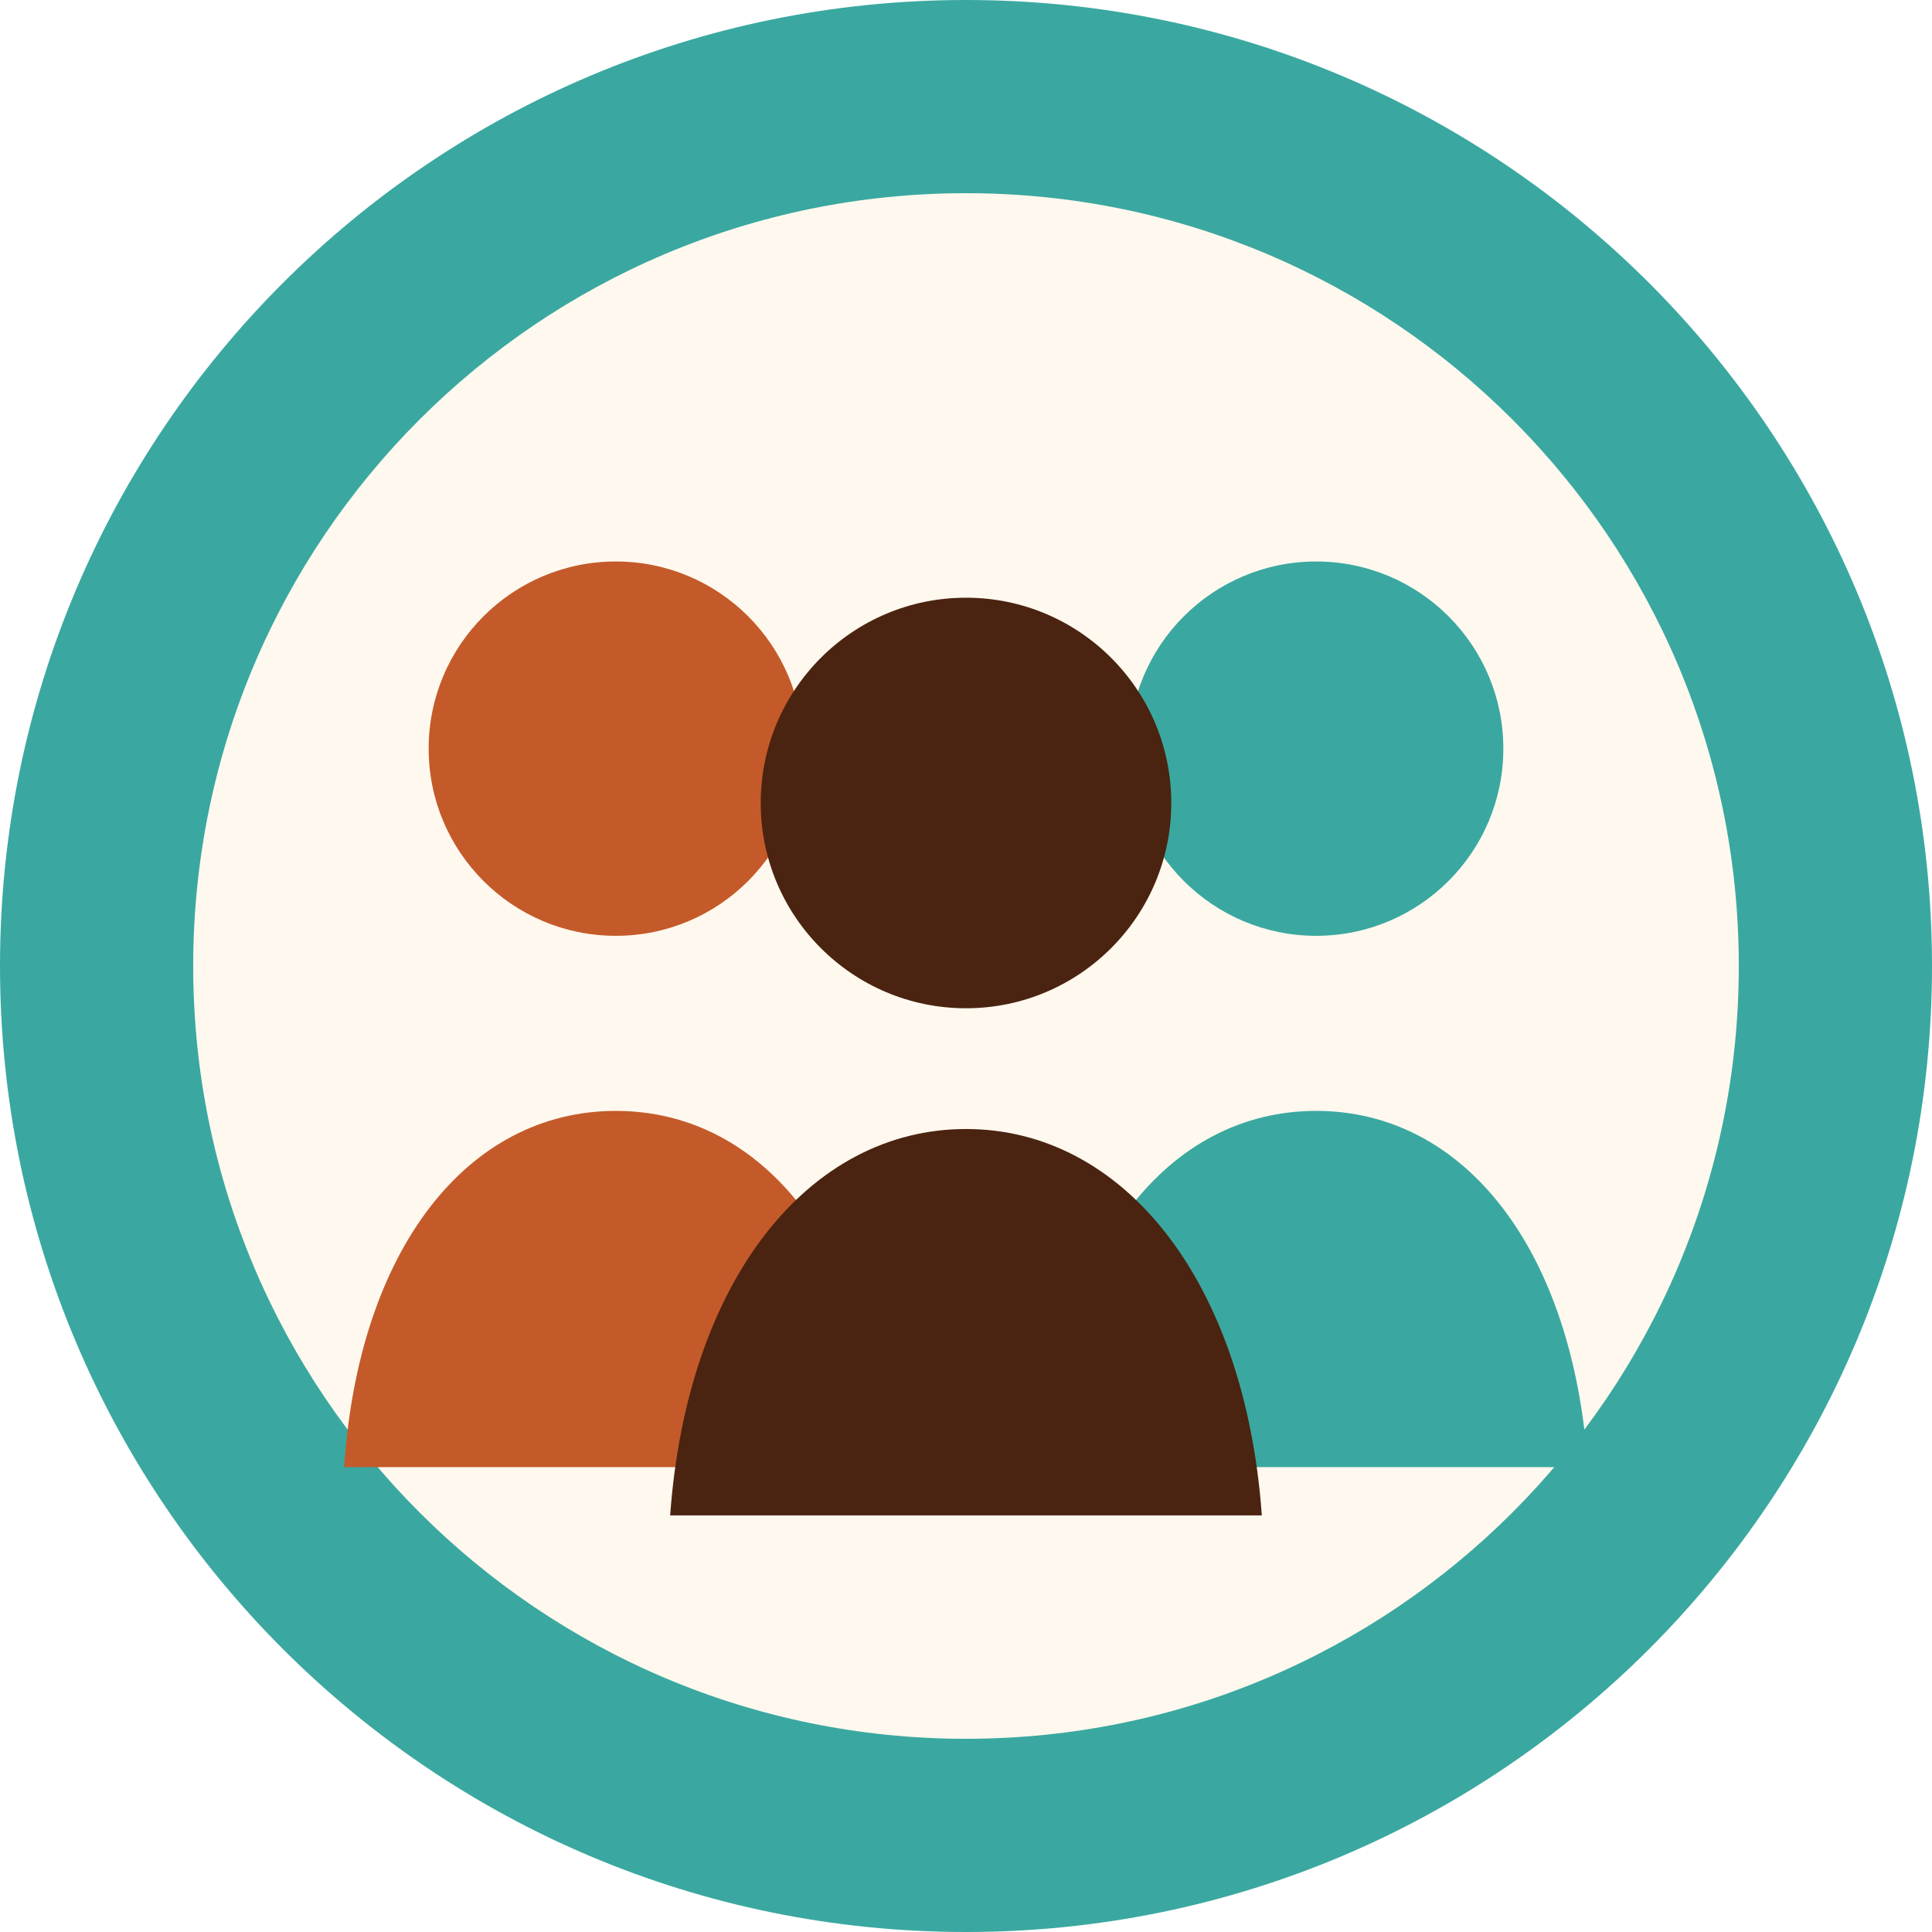
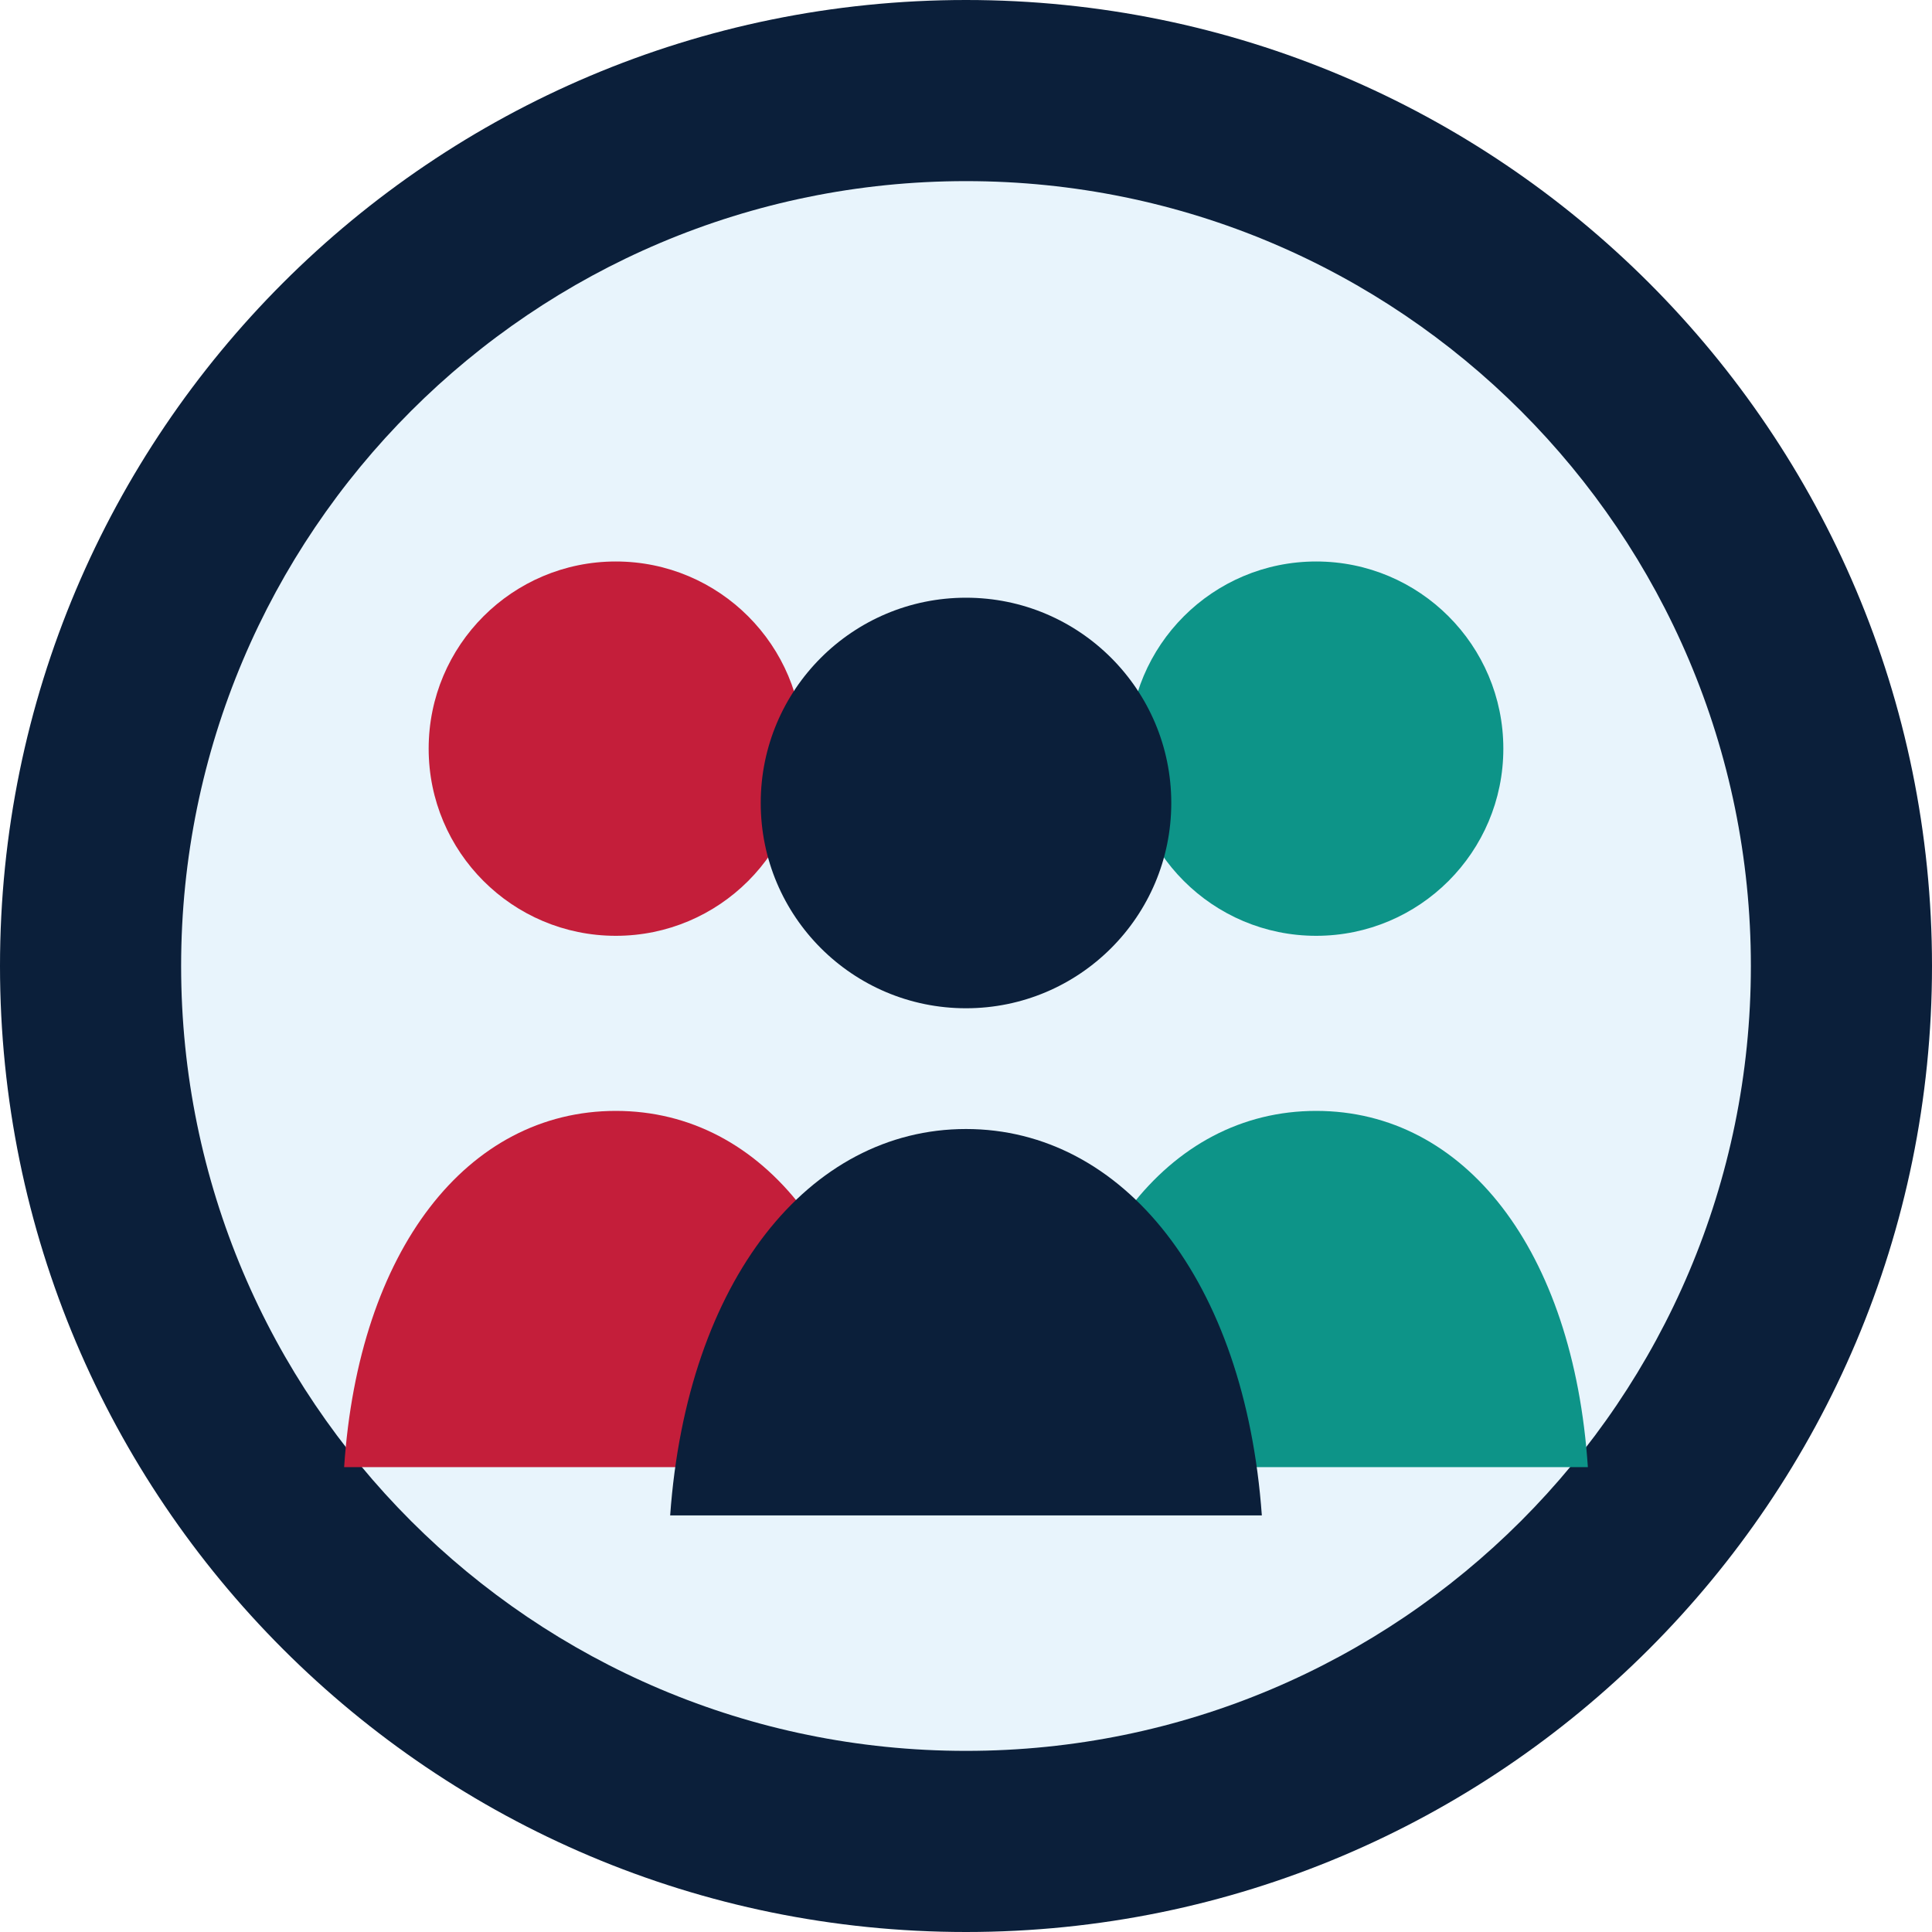
<svg xmlns="http://www.w3.org/2000/svg" viewBox="0 0 16 16" role="img" aria-label="SSDI Campaigns">
-   <circle cx="8" cy="8" r="8" fill="#3AA8A0" />
-   <circle cx="8" cy="8" r="6.4" fill="#FFF8EE" />
-   <g fill="#C45A2A">
+   <circle cx="8" cy="8" r="8" fill="#0B1F3A" />
+   <circle cx="8" cy="8" r="6.5" fill="#E8F4FC" />
+   <g fill="#C41E3A">
    <circle cx="5.1" cy="6.2" r="1.55" />
    <path d="M2.85 12.15c.12-1.8 1.02-2.95 2.25-2.95s2.13 1.15 2.25 2.95z" />
  </g>
-   <g fill="#3AA8A0">
+   <g fill="#0D9488">
    <circle cx="10.9" cy="6.2" r="1.55" />
    <path d="M8.65 12.15c.12-1.8 1.02-2.95 2.25-2.95s2.13 1.15 2.25 2.95z" />
  </g>
-   <g fill="#4A2410">
+   <g fill="#0B1F3A">
    <circle cx="8" cy="6.65" r="1.7" />
    <path d="M5.55 12.55c.14-1.95 1.15-3.2 2.45-3.2s2.31 1.25 2.45 3.2z" />
  </g>
</svg>
